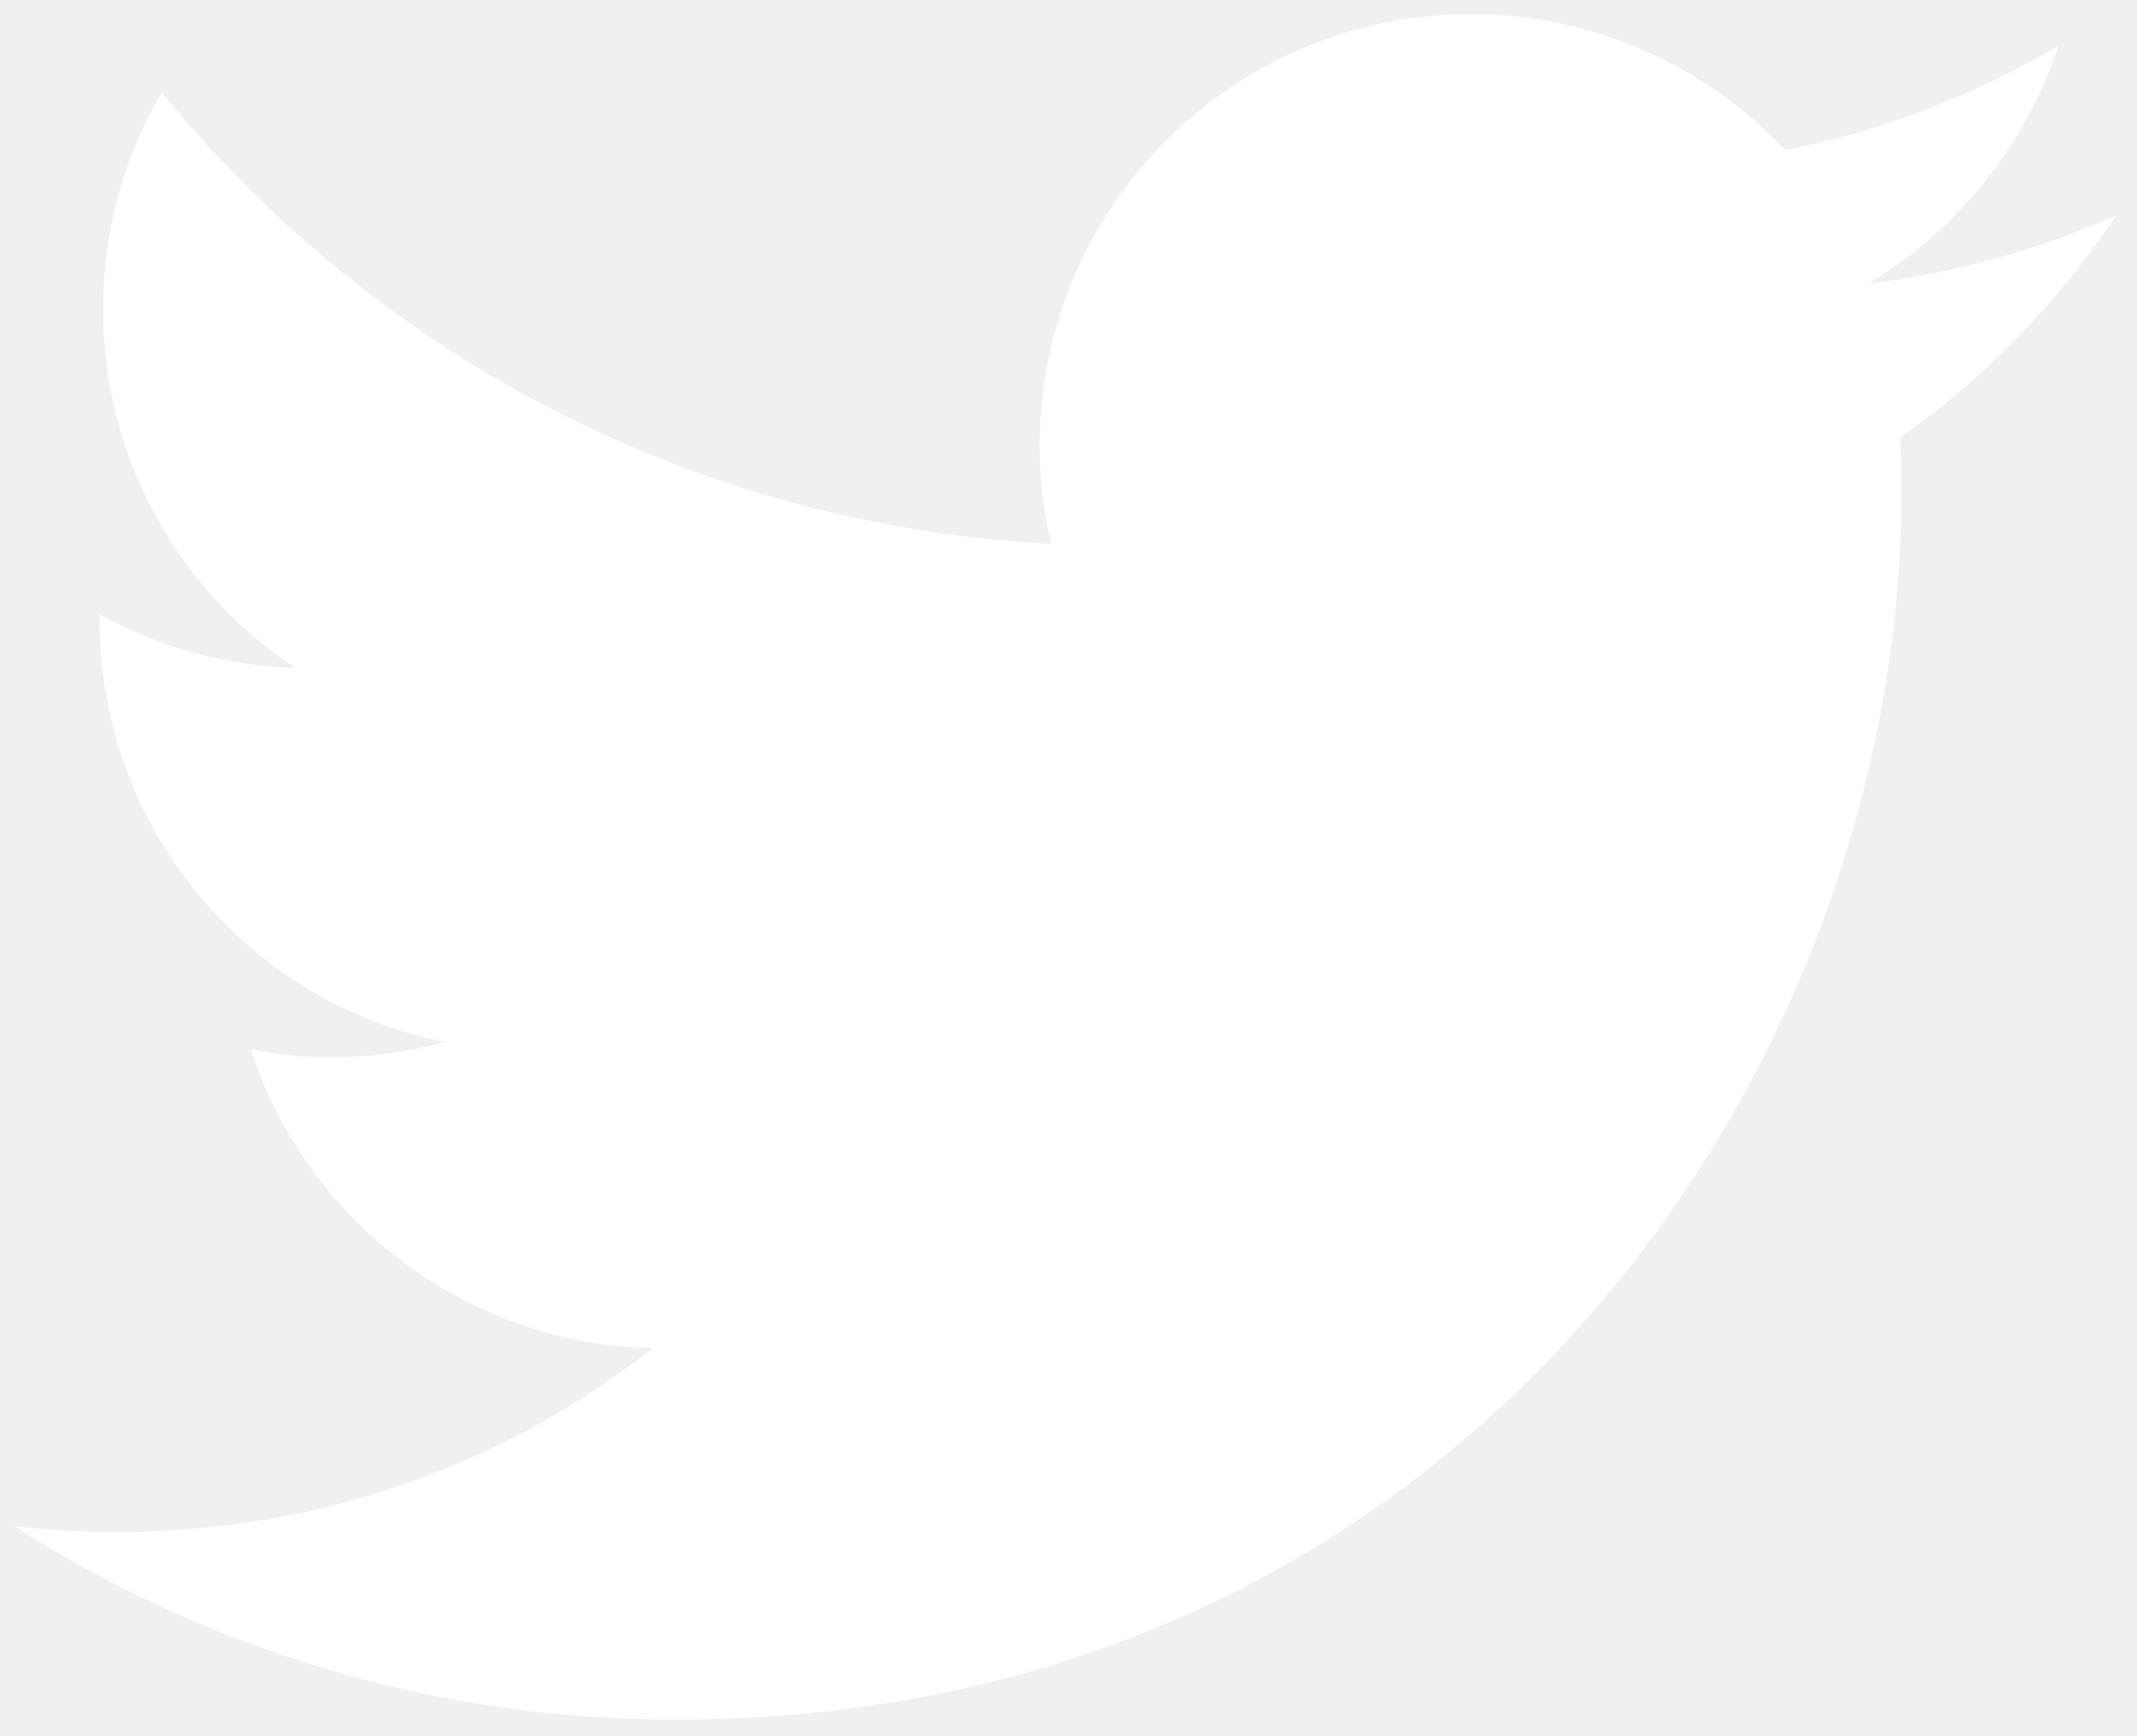
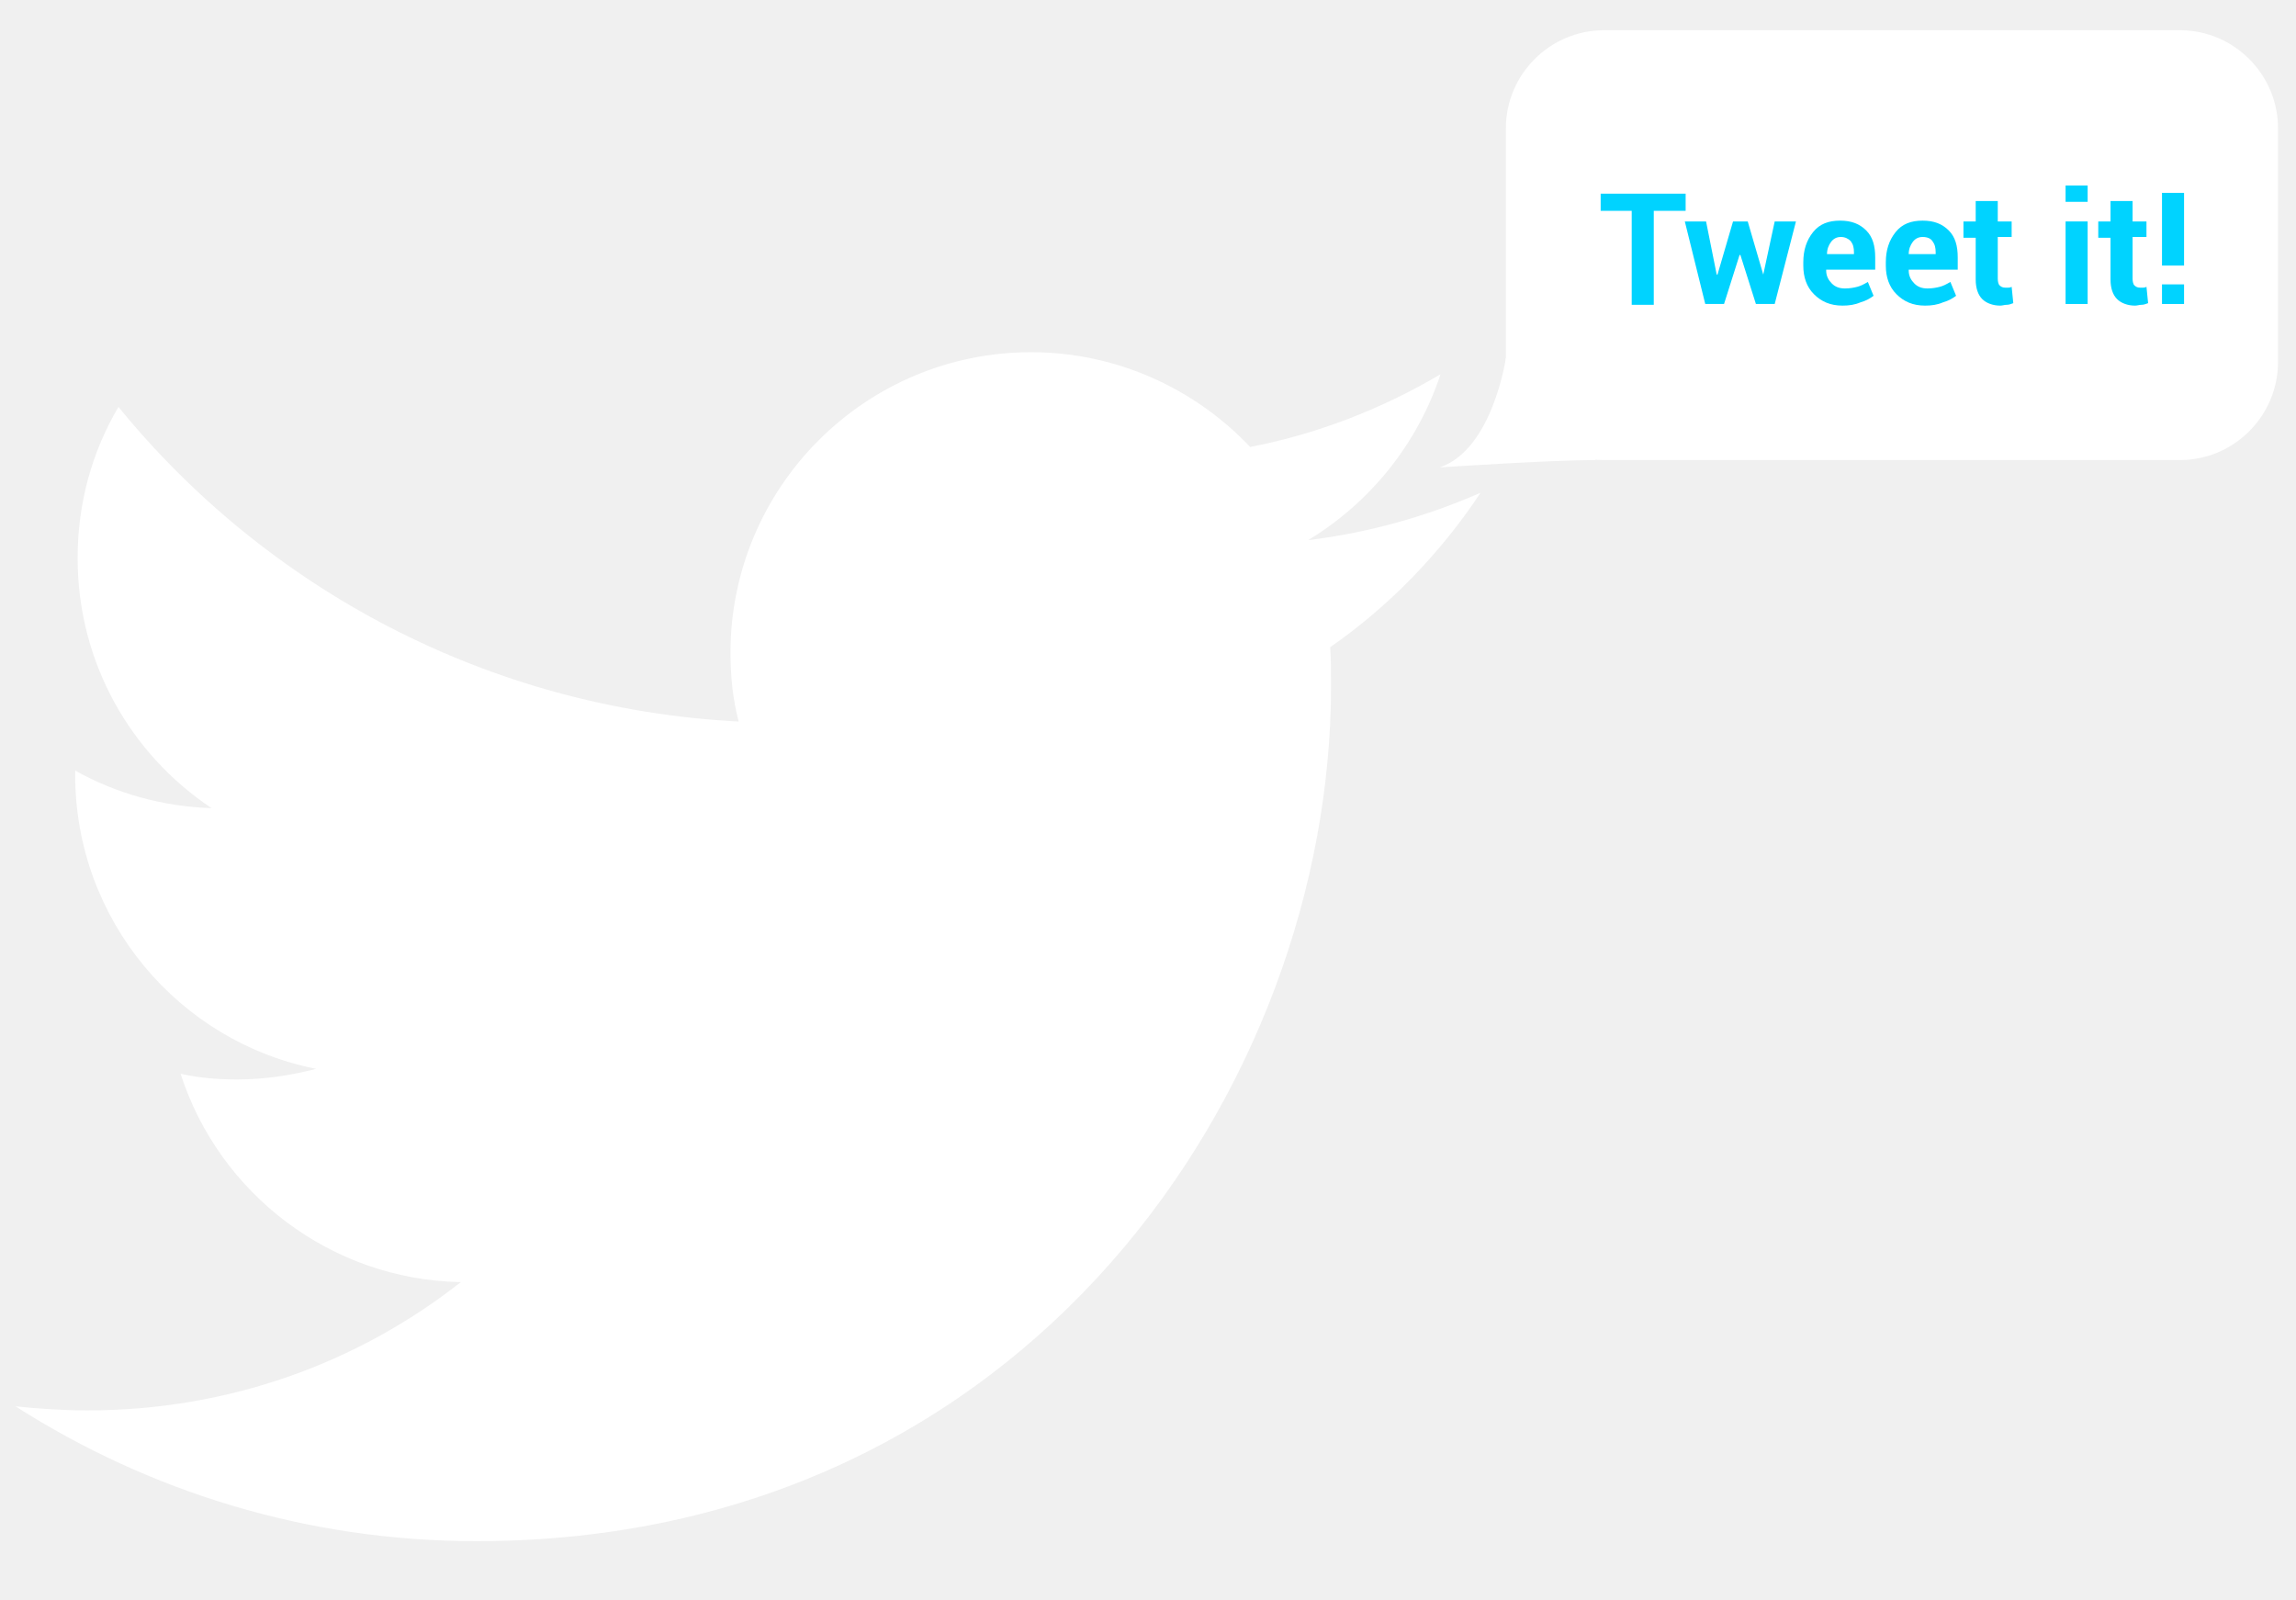
- <svg xmlns="http://www.w3.org/2000/svg" version="1.2" baseProfile="tiny" id="svg2" x="0px" y="0px" viewBox="-8 26.9 182.3 148.1" xml:space="preserve">
-   <path fill="#FFFFFF" d="M172.5,45.3c-6.6,2.9-13.7,4.9-21.1,5.8c7.6-4.6,13.4-11.8,16.2-20.3c-7.1,4.2-15,7.3-23.3,8.9  c-6.7-7.1-16.3-11.6-26.8-11.6c-20.3,0-36.8,16.5-36.8,36.8c0,2.9,0.3,5.7,1,8.4C51,71.7,23.9,57,5.8,34.8c-3.2,5.4-5,11.7-5,18.5  c0,12.8,6.5,24,16.4,30.6c-6-0.2-11.7-1.8-16.7-4.6c0,0.2,0,0.3,0,0.5c0,17.8,12.7,32.7,29.5,36c-3.1,0.8-6.3,1.3-9.7,1.3  c-2.4,0-4.7-0.2-6.9-0.7c4.7,14.6,18.3,25.2,34.3,25.5c-12.6,9.9-28.4,15.7-45.7,15.7c-3,0-5.9-0.2-8.8-0.5  c16.3,10.4,35.6,16.5,56.4,16.5c67.6,0,104.6-56,104.6-104.6c0-1.6,0-3.2-0.1-4.8C161.3,59.2,167.6,52.7,172.5,45.3z" />
+ <svg xmlns="http://www.w3.org/2000/svg" version="1.1" id="svg2" x="0px" y="0px" viewBox="-116.7 -13.1 281 195.7" style="enable-background:new -116.7 -13.1 281 195.7;" xml:space="preserve">
+   <style type="text/css">
+ 	.st0{fill:#FFFFFF;}
+ 	.st1{fill:#00D3FF;}
+ </style>
+   <path class="st0" d="M64.5,47.2c-6.6,2.9-13.7,4.9-21.1,5.8c7.6-4.6,13.4-11.8,16.2-20.3c-7.1,4.2-15,7.3-23.3,8.9  C29.6,34.5,20,30,9.5,30c-20.3,0-36.8,16.5-36.8,36.8c0,2.9,0.3,5.7,1,8.4c-30.7-1.6-57.8-16.3-75.9-38.5c-3.2,5.4-5,11.7-5,18.5  c0,12.8,6.5,24,16.4,30.6c-6-0.2-11.7-1.8-16.7-4.6c0,0.2,0,0.3,0,0.5c0,17.8,12.7,32.7,29.5,36c-3.1,0.8-6.3,1.3-9.7,1.3  c-2.4,0-4.7-0.2-6.9-0.7c4.7,14.6,18.3,25.2,34.3,25.5c-12.6,9.9-28.4,15.7-45.7,15.7c-3,0-5.9-0.2-8.8-0.5  c16.3,10.4,35.6,16.5,56.4,16.5c67.6,0,104.6-56,104.6-104.6c0-1.6,0-3.2-0.1-4.8C53.3,61.1,59.6,54.6,64.5,47.2z" />
+   <path class="st0" d="M150.1,43.2H79.6c-6.6,0-12-5.4-12-12V2.6c0-6.6,5.4-12,12-12h70.5c6.6,0,12,5.4,12,12v28.6  C162.1,37.8,156.7,43.2,150.1,43.2z" />
+   <path class="st0" d="M67.6,30.7c0,0-1.6,11.2-8.1,13.4c0,0,13.4-0.9,19.1-0.9" />
+   <g>
+     <path class="st1" d="M89.5,12.7h-3.8v11.5H83V12.7h-3.8v-2.1h10.4V12.7z" />
+     <path class="st1" d="M99.1,20.5L99.1,20.5l1.4-6.5h2.6l-2.6,10.1h-2.3l-1.9-6h-0.1l-1.9,6h-2.3L89.5,14h2.6l1.3,6.5h0.1l1.9-6.5   h1.8L99.1,20.5z" />
+     <path class="st1" d="M108.8,24.3c-1.5,0-2.6-0.5-3.5-1.4c-0.9-0.9-1.3-2.1-1.3-3.5V19c0-1.5,0.4-2.7,1.2-3.7c0.8-1,1.9-1.4,3.3-1.4   c1.4,0,2.4,0.4,3.2,1.2c0.8,0.8,1.1,1.9,1.1,3.3v1.5h-6l0,0.1c0,0.7,0.3,1.2,0.7,1.6c0.4,0.4,0.9,0.6,1.6,0.6   c0.6,0,1.1-0.1,1.5-0.2c0.4-0.1,0.8-0.3,1.3-0.6l0.7,1.7c-0.4,0.3-0.9,0.6-1.6,0.8C110.3,24.2,109.6,24.3,108.8,24.3z M108.6,15.9   c-0.5,0-0.9,0.2-1.2,0.6c-0.3,0.4-0.5,0.9-0.5,1.5l0,0h3.3v-0.2c0-0.6-0.1-1-0.4-1.4C109.5,16.1,109.1,15.9,108.6,15.9z" />
+     <path class="st1" d="M118.9,24.3c-1.5,0-2.6-0.5-3.5-1.4c-0.9-0.9-1.3-2.1-1.3-3.5V19c0-1.5,0.4-2.7,1.2-3.7c0.8-1,1.9-1.4,3.3-1.4   c1.4,0,2.4,0.4,3.2,1.2c0.8,0.8,1.1,1.9,1.1,3.3v1.5h-6l0,0.1c0,0.7,0.3,1.2,0.7,1.6c0.4,0.4,0.9,0.6,1.6,0.6   c0.6,0,1.1-0.1,1.5-0.2c0.4-0.1,0.8-0.3,1.3-0.6l0.7,1.7c-0.4,0.3-0.9,0.6-1.6,0.8C120.4,24.2,119.7,24.3,118.9,24.3z M118.6,15.9   c-0.5,0-0.9,0.2-1.2,0.6c-0.3,0.4-0.5,0.9-0.5,1.5l0,0h3.3v-0.2c0-0.6-0.1-1-0.4-1.4C119.6,16.1,119.2,15.9,118.6,15.9z" />
+     <path class="st1" d="M127.8,11.6V14h1.7v1.9h-1.7v5.1c0,0.4,0.1,0.7,0.2,0.8c0.2,0.2,0.4,0.3,0.7,0.3c0.1,0,0.3,0,0.4,0   c0.1,0,0.2,0,0.4-0.1l0.2,2c-0.3,0.1-0.5,0.2-0.8,0.2c-0.3,0-0.5,0.1-0.8,0.1c-0.9,0-1.7-0.3-2.2-0.8c-0.5-0.5-0.8-1.3-0.8-2.4   v-5.1h-1.5V14h1.5v-2.5H127.8z" />
+     <path class="st1" d="M138.8,11.6h-2.7v-2h2.7V11.6z M138.8,24.1h-2.7V14h2.7V24.1z" />
+     <path class="st1" d="M144.3,11.6V14h1.7v1.9h-1.7v5.1c0,0.4,0.1,0.7,0.2,0.8c0.2,0.2,0.4,0.3,0.7,0.3c0.1,0,0.3,0,0.4,0   s0.2,0,0.4-0.1l0.2,2c-0.3,0.1-0.5,0.2-0.8,0.2c-0.3,0-0.5,0.1-0.8,0.1c-0.9,0-1.7-0.3-2.2-0.8c-0.5-0.5-0.8-1.3-0.8-2.4v-5.1h-1.5   V14h1.5v-2.5H144.3z" />
+     <path class="st1" d="M150.6,19.4h-2.7v-8.9h2.7V19.4z M150.6,24.1h-2.7v-2.4h2.7V24.1z" />
+   </g>
</svg>
